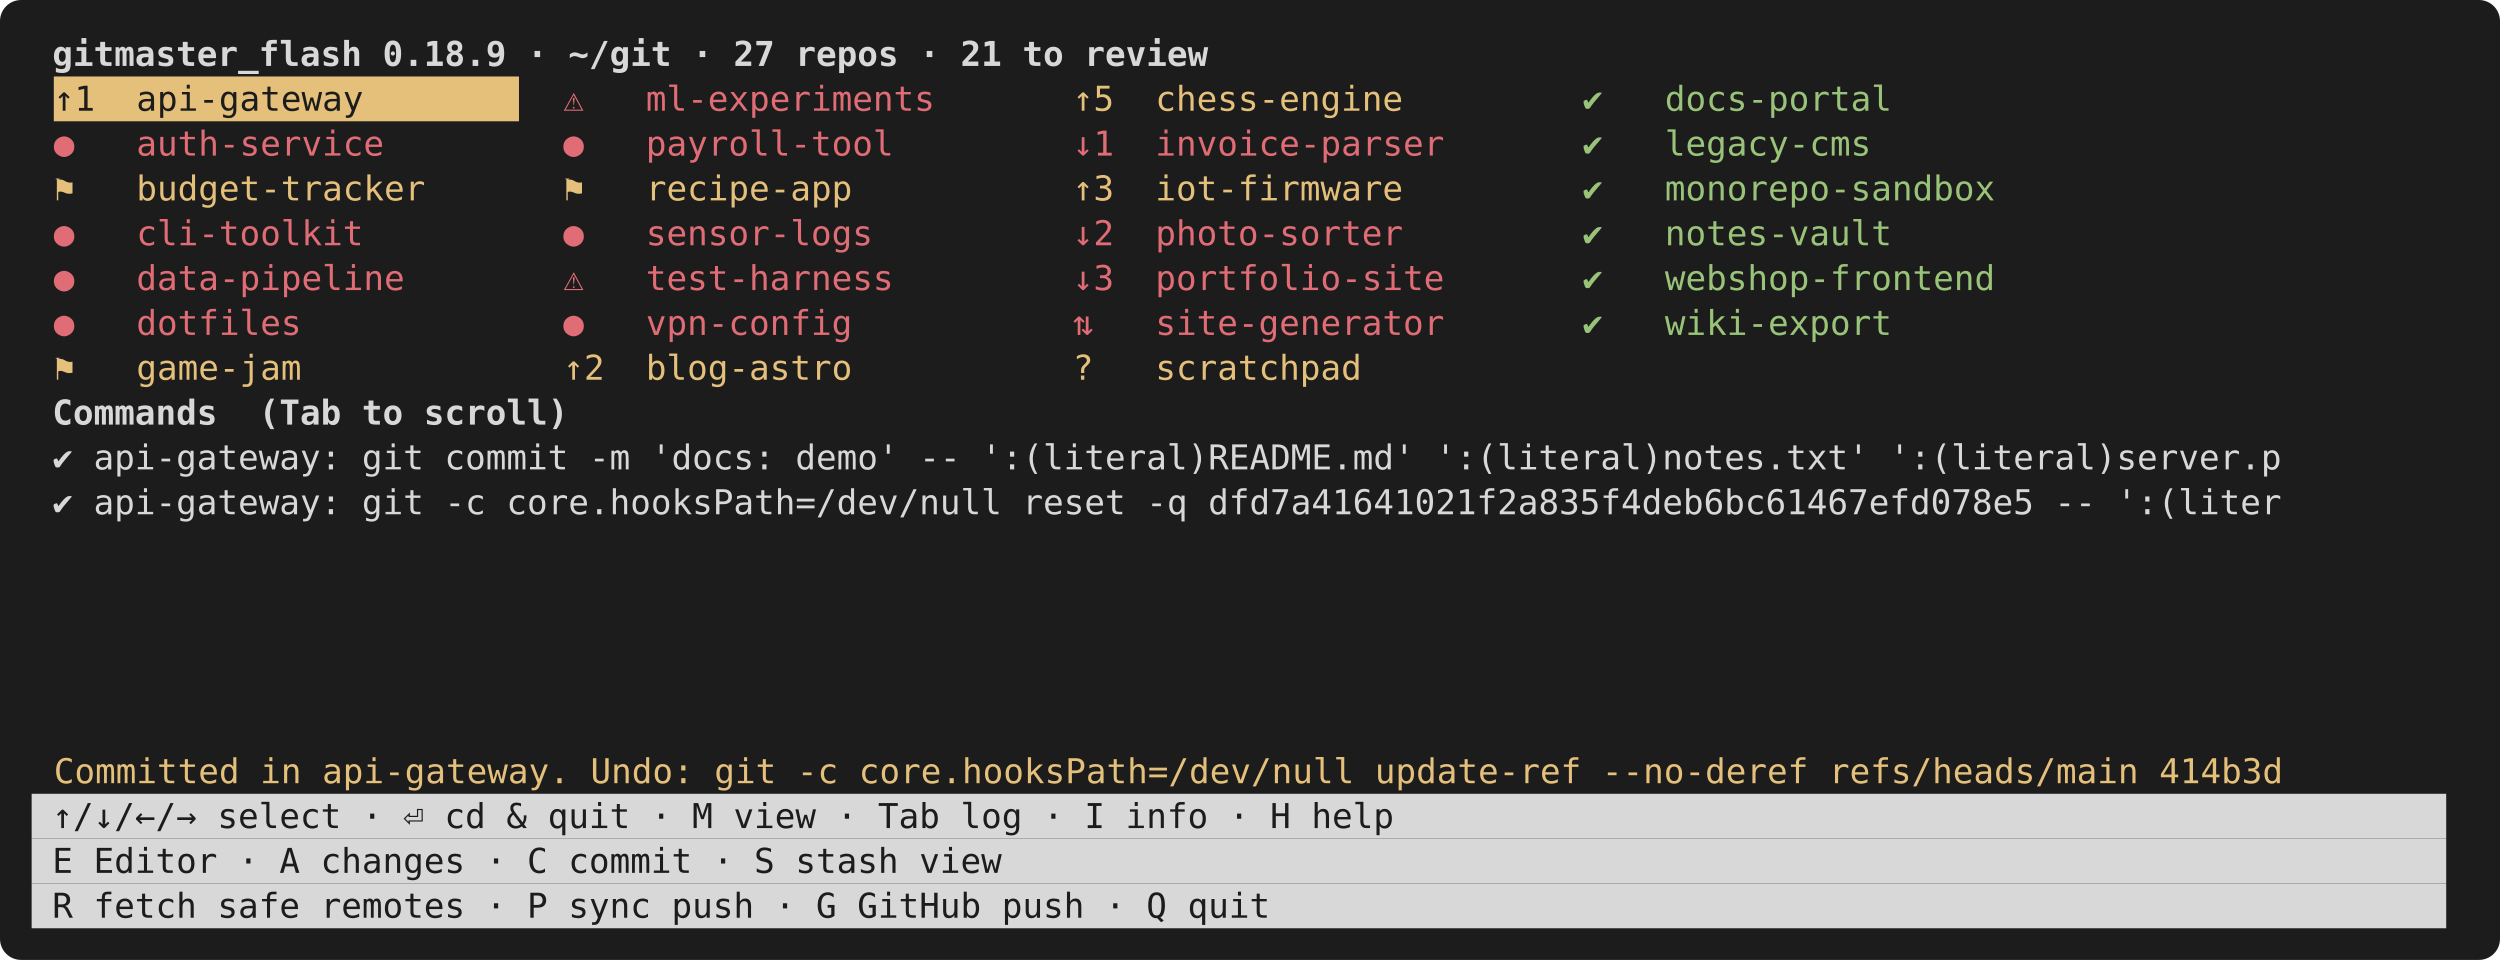
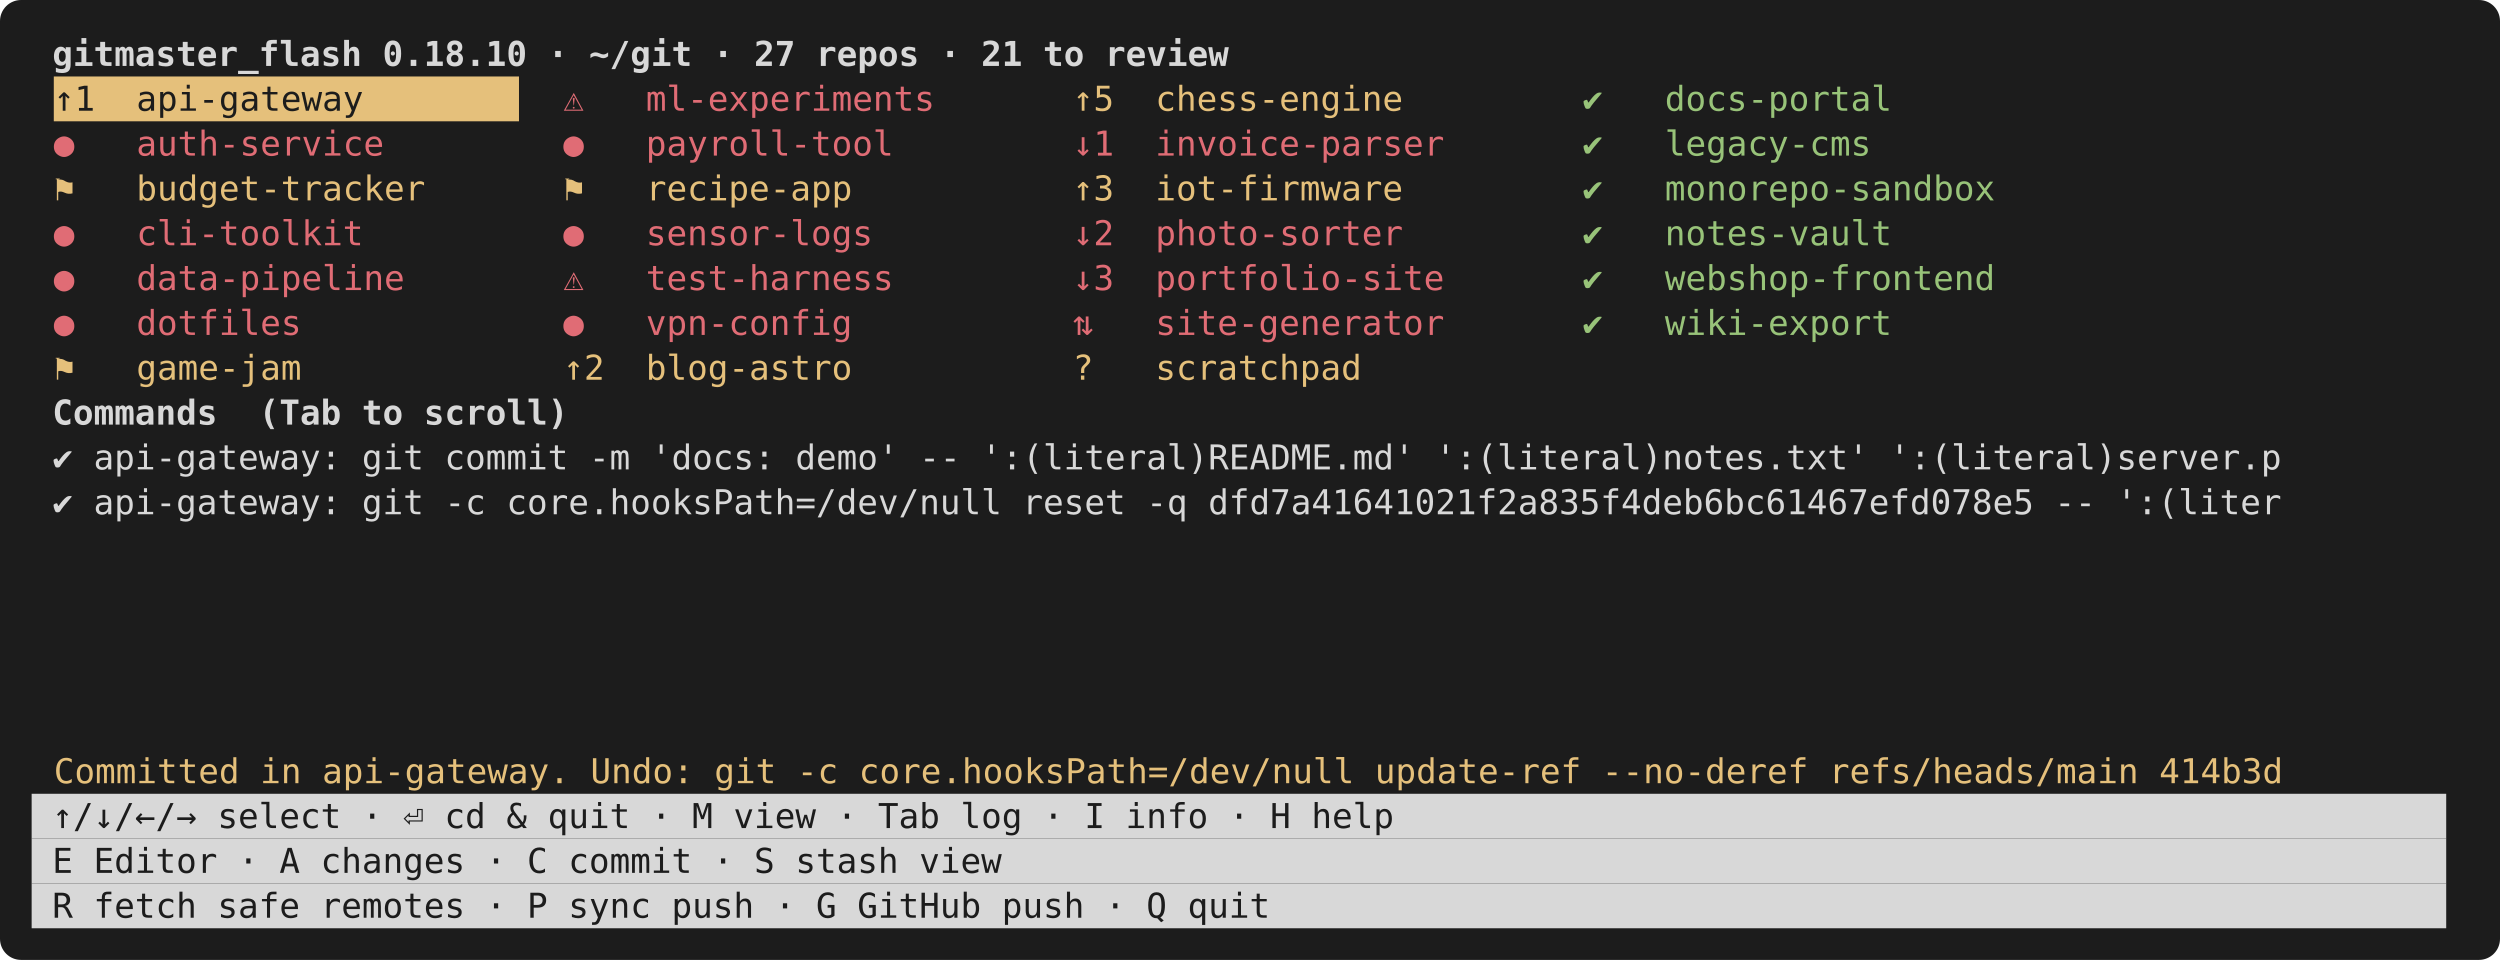
<svg xmlns="http://www.w3.org/2000/svg" viewBox="0 0 948 364" width="948" height="364" font-family="ui-monospace,SFMono-Regular,Menlo,Consolas,monospace" font-size="13">
  <rect width="948" height="364" rx="8" fill="#1c1c1c" />
-   <text x="12.0" y="25.0" fill="#d8d8d8" font-weight="bold" xml:space="preserve"> gitmaster_flash 0.18.9 · ~/git · 27 repos · 21 to review                                                    </text>
+   <text x="12.0" y="25.0" fill="#d8d8d8" font-weight="bold" xml:space="preserve"> gitmaster_flash 0.18.10 · ~/git · 27 repos · 21 to review                                                   </text>
  <rect x="20.4" y="29.0" width="176.4" height="17.0" fill="#e5c07b" />
  <text x="20.4" y="42.0" fill="#1c1c1c" xml:space="preserve">↑1  api-gateway      </text>
  <text x="213.6" y="42.0" fill="#e06c75" xml:space="preserve">⚠   ml-experiments   </text>
  <text x="406.8" y="42.0" fill="#e5c07b" xml:space="preserve">↑5  chess-engine     </text>
  <text x="600.0" y="42.0" fill="#98c379" xml:space="preserve">✔   docs-portal      </text>
  <text x="20.4" y="59.0" fill="#e06c75" xml:space="preserve">●   auth-service     </text>
  <text x="213.6" y="59.0" fill="#e06c75" xml:space="preserve">●   payroll-tool     </text>
  <text x="406.8" y="59.0" fill="#e06c75" xml:space="preserve">↓1  invoice-parser   </text>
  <text x="600.0" y="59.0" fill="#98c379" xml:space="preserve">✔   legacy-cms       </text>
  <text x="20.4" y="76.0" fill="#e5c07b" xml:space="preserve">⚑   budget-tracker   </text>
  <text x="213.6" y="76.0" fill="#e5c07b" xml:space="preserve">⚑   recipe-app       </text>
  <text x="406.8" y="76.0" fill="#e5c07b" xml:space="preserve">↑3  iot-firmware     </text>
  <text x="600.0" y="76.0" fill="#98c379" xml:space="preserve">✔   monorepo-sandbox </text>
  <text x="20.4" y="93.0" fill="#e06c75" xml:space="preserve">●   cli-toolkit      </text>
  <text x="213.6" y="93.0" fill="#e06c75" xml:space="preserve">●   sensor-logs      </text>
  <text x="406.8" y="93.0" fill="#e06c75" xml:space="preserve">↓2  photo-sorter     </text>
  <text x="600.0" y="93.0" fill="#98c379" xml:space="preserve">✔   notes-vault      </text>
  <text x="20.4" y="110.0" fill="#e06c75" xml:space="preserve">●   data-pipeline    </text>
  <text x="213.6" y="110.0" fill="#e06c75" xml:space="preserve">⚠   test-harness     </text>
  <text x="406.8" y="110.0" fill="#e06c75" xml:space="preserve">↓3  portfolio-site   </text>
  <text x="600.0" y="110.0" fill="#98c379" xml:space="preserve">✔   webshop-frontend </text>
  <text x="20.4" y="127.0" fill="#e06c75" xml:space="preserve">●   dotfiles         </text>
  <text x="213.6" y="127.0" fill="#e06c75" xml:space="preserve">●   vpn-config       </text>
  <text x="406.8" y="127.0" fill="#e06c75" xml:space="preserve">⇅   site-generator   </text>
  <text x="600.0" y="127.0" fill="#98c379" xml:space="preserve">✔   wiki-export      </text>
  <text x="20.4" y="144.0" fill="#e5c07b" xml:space="preserve">⚑   game-jam         </text>
  <text x="213.6" y="144.0" fill="#e5c07b" xml:space="preserve">↑2  blog-astro       </text>
  <text x="406.8" y="144.0" fill="#e5c07b" xml:space="preserve">?   scratchpad       </text>
  <text x="12.0" y="161.0" fill="#d8d8d8" font-weight="bold" xml:space="preserve"> Commands  (Tab to scroll)</text>
  <text x="12.0" y="178.0" fill="#d8d8d8" xml:space="preserve"> ✔ api-gateway: git commit -m 'docs: demo' -- ':(literal)README.md' ':(literal)notes.txt' ':(literal)server.p </text>
  <text x="12.0" y="195.0" fill="#d8d8d8" xml:space="preserve"> ✔ api-gateway: git -c core.hooksPath=/dev/null reset -q dfd7a41641021f2a835f4deb6bc61467efd078e5 -- ':(liter </text>
  <text x="20.4" y="297.0" fill="#e5c07b" xml:space="preserve">Committed in api-gateway. Undo: git -c core.hooksPath=/dev/null update-ref --no-deref refs/heads/main 414b3d</text>
  <rect x="12.0" y="301.0" width="915.6" height="17.0" fill="#d8d8d8" />
  <text x="12.0" y="314.0" fill="#1c1c1c" xml:space="preserve"> ↑/↓/←/→ select · ⏎ cd &amp; quit · M view · Tab log · I info · H help                                           </text>
  <rect x="12.0" y="318.0" width="915.6" height="17.0" fill="#d8d8d8" />
  <text x="12.0" y="331.0" fill="#1c1c1c" xml:space="preserve"> E Editor · A changes · C commit · S stash view                                                              </text>
  <rect x="12.0" y="335.0" width="915.6" height="17.0" fill="#d8d8d8" />
  <text x="12.0" y="348.0" fill="#1c1c1c" xml:space="preserve"> R fetch safe remotes · P sync push · G GitHub push · Q quit                                                 </text>
</svg>
